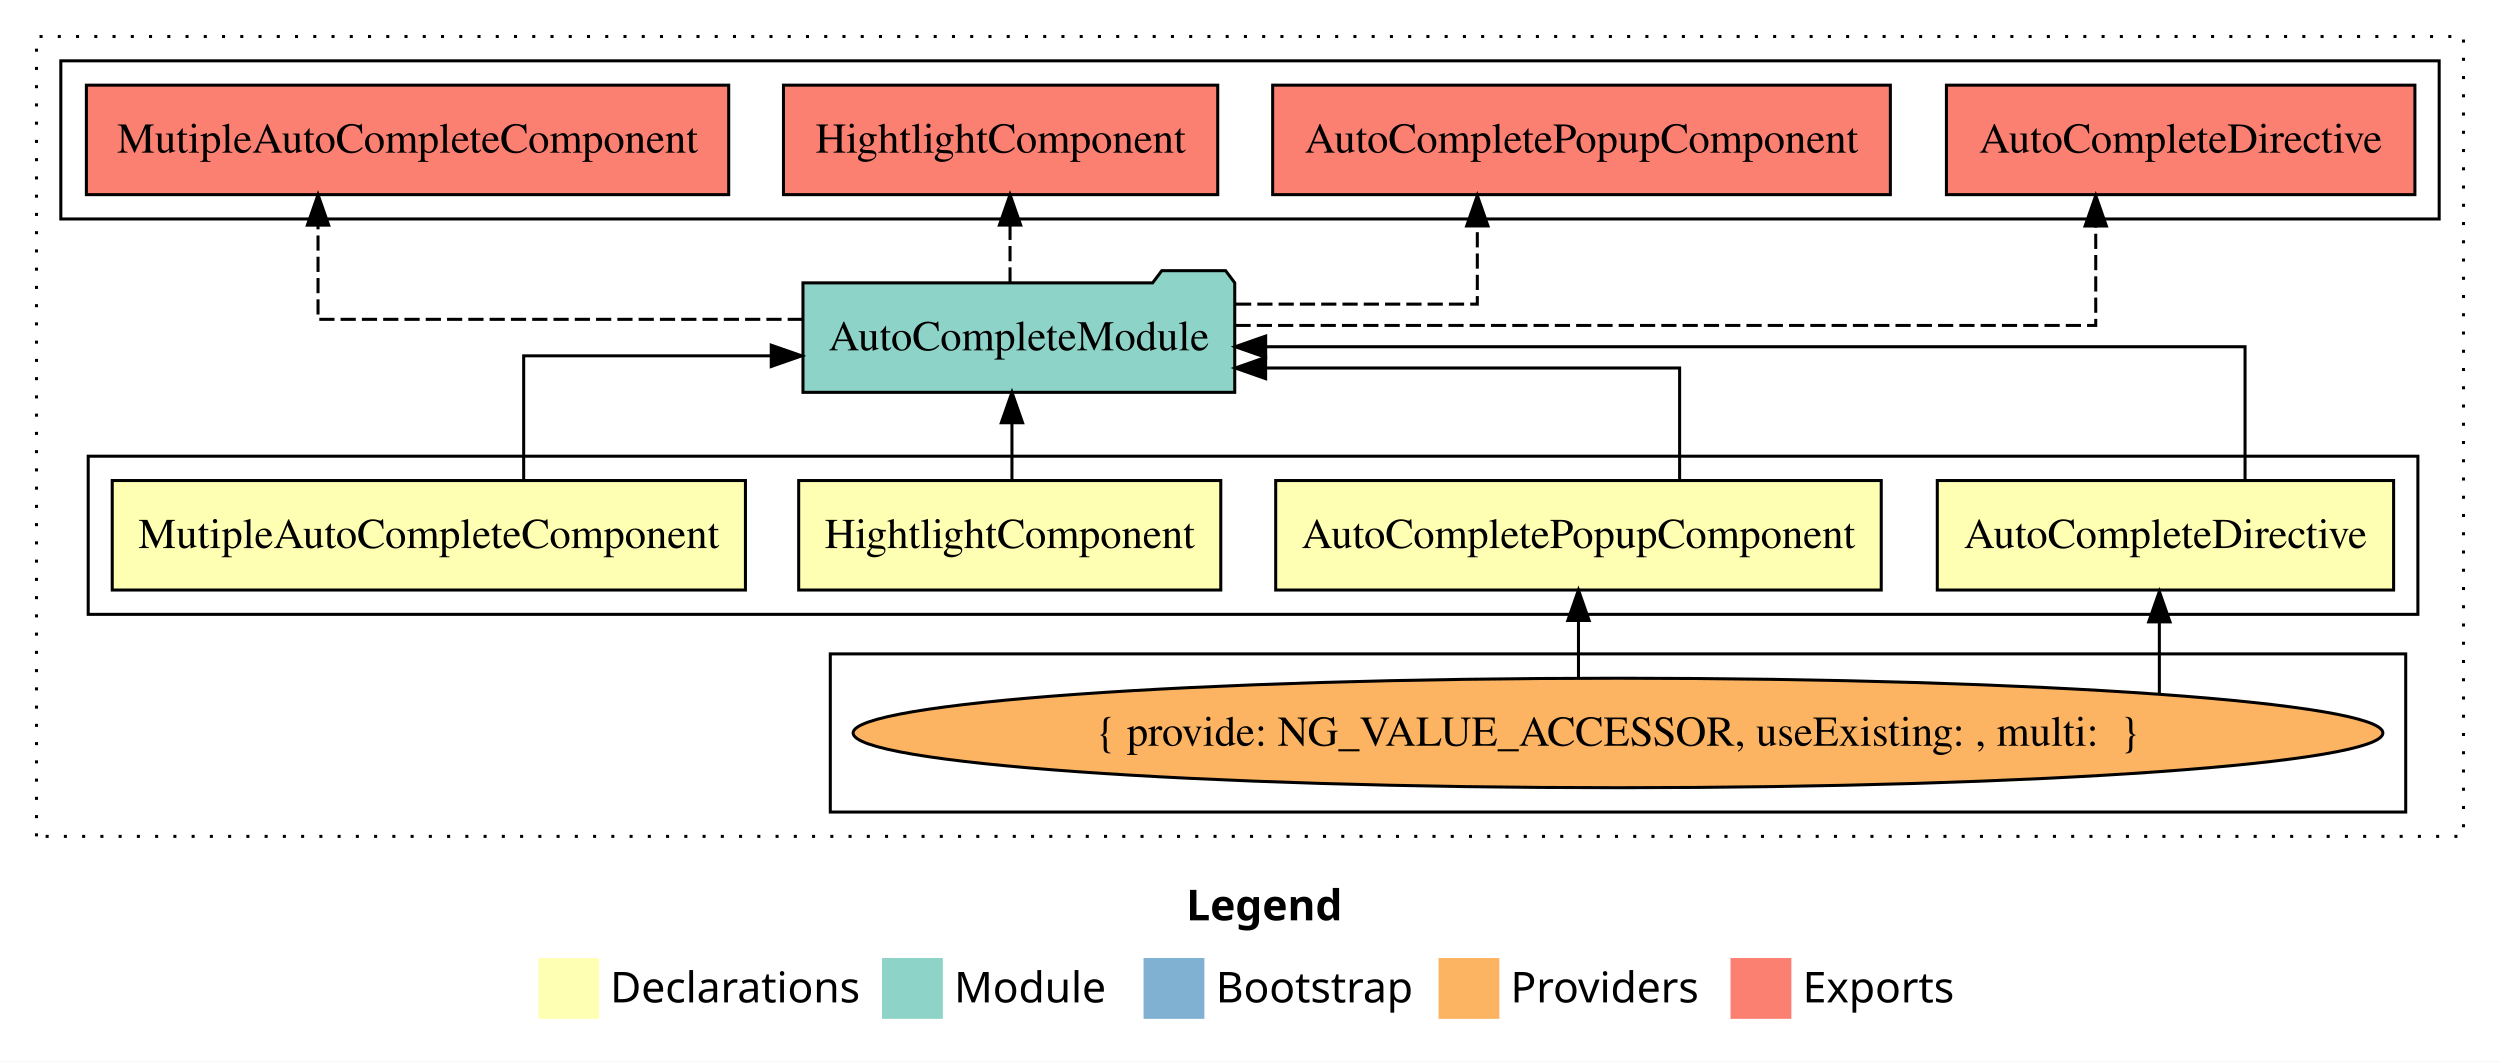
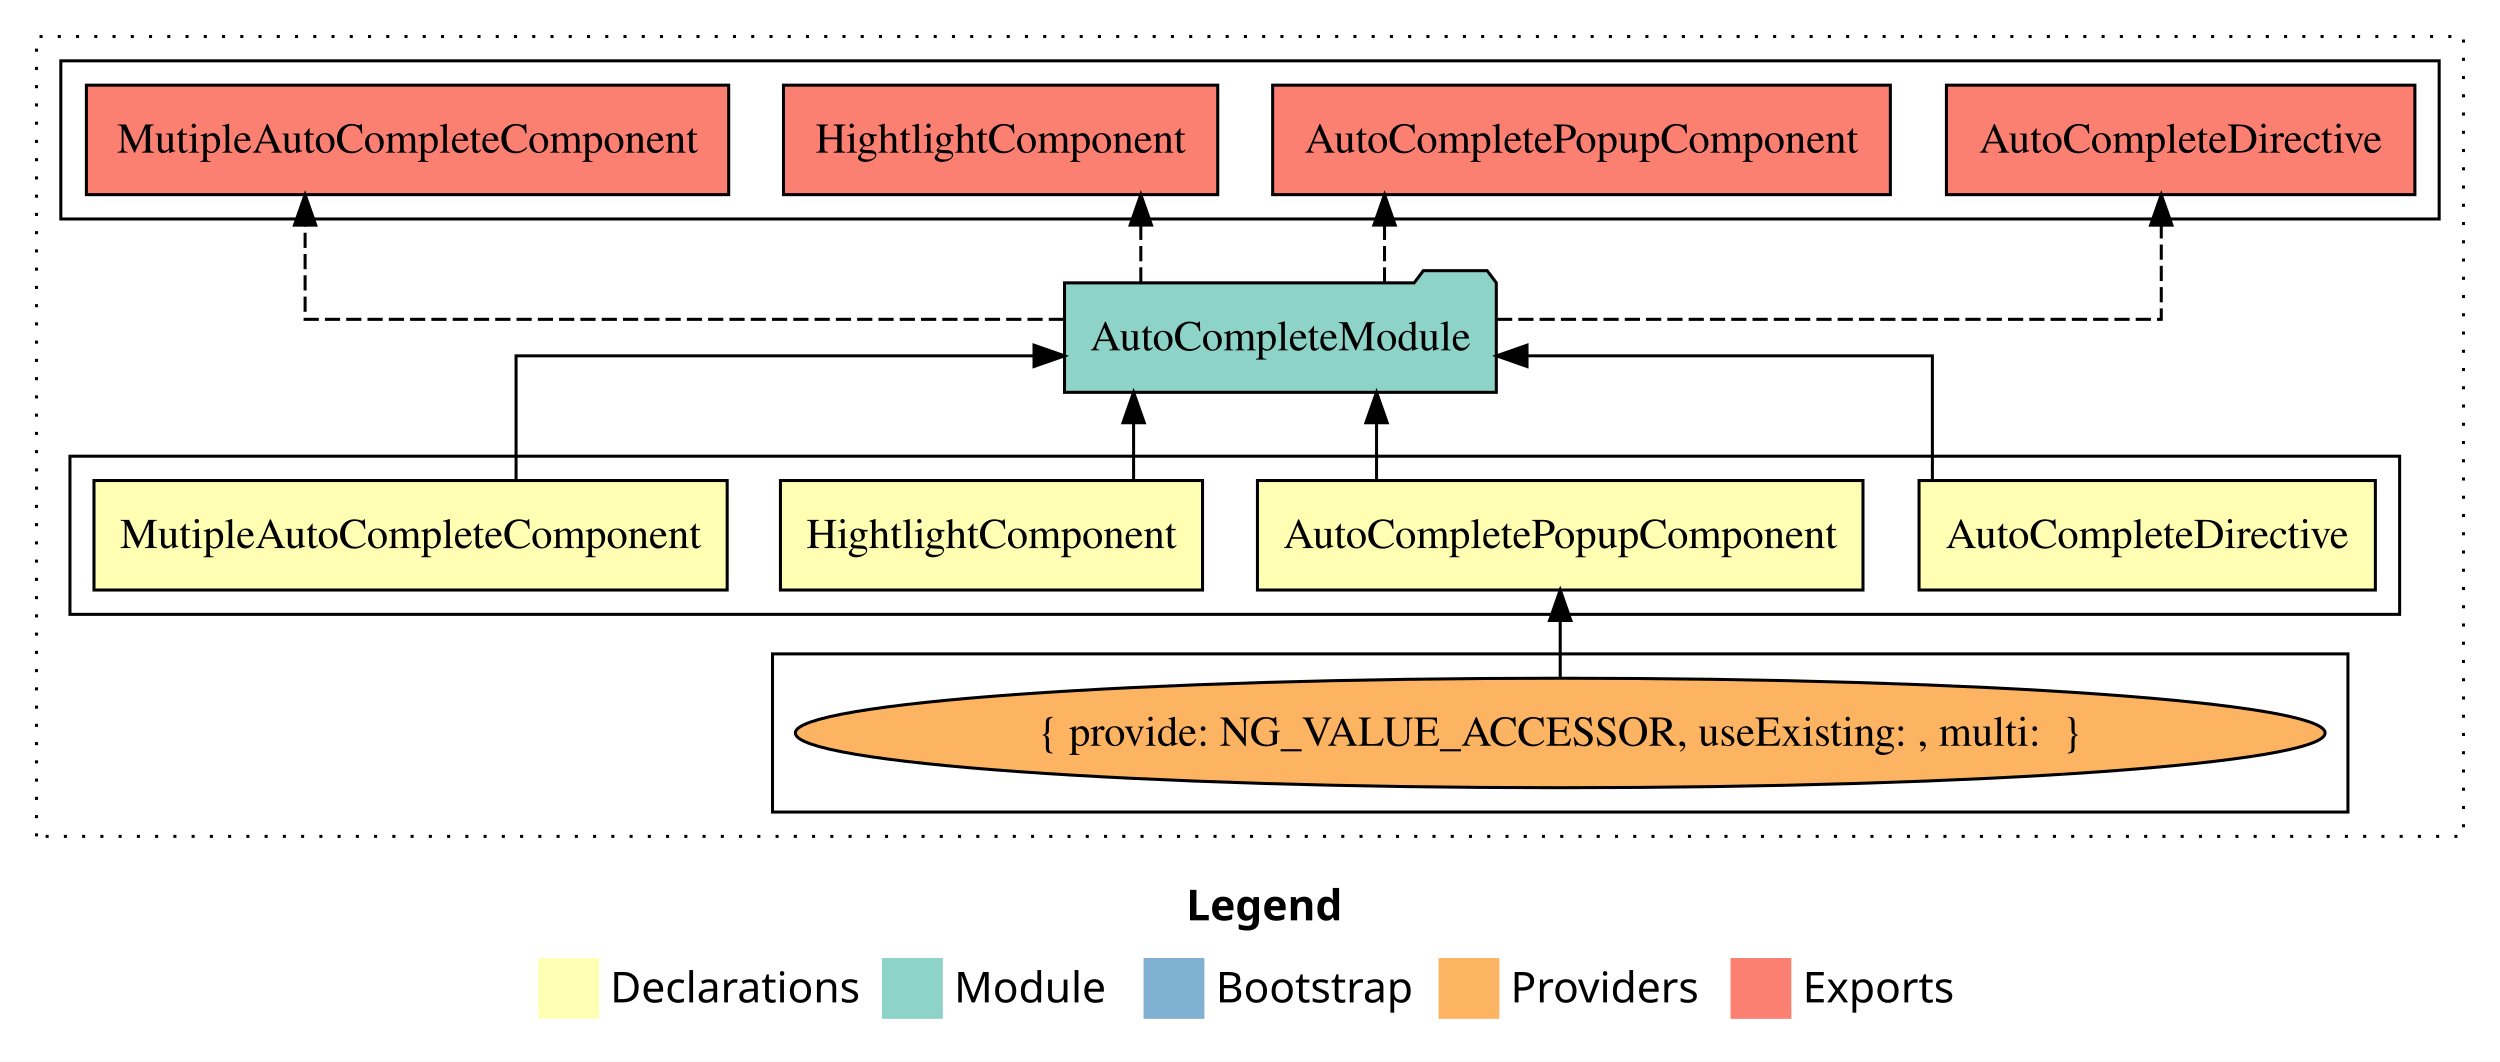
<svg xmlns="http://www.w3.org/2000/svg" width="822pt" height="349pt" viewBox="0.00 0.00 822.00 349.00">
  <g id="graph0" class="graph" transform="scale(1 1) rotate(0) translate(4 345)">
    <polygon fill="#ffffff" stroke="transparent" points="-4,4 -4,-345 818,-345 818,4 -4,4" />
    <text text-anchor="start" x="386.009" y="-42.4" font-family="sans-serif" font-weight="bold" font-size="14.00" fill="#000000">Legend</text>
    <polygon fill="#ffffb3" stroke="transparent" points="173,-10 173,-30 193,-30 193,-10 173,-10" />
    <text text-anchor="start" x="196.629" y="-15.4" font-family="sans-serif" font-size="14.00" fill="#000000">  Declarations</text>
    <polygon fill="#8dd3c7" stroke="transparent" points="286,-10 286,-30 306,-30 306,-10 286,-10" />
    <text text-anchor="start" x="309.725" y="-15.4" font-family="sans-serif" font-size="14.00" fill="#000000">  Module</text>
    <polygon fill="#80b1d3" stroke="transparent" points="372,-10 372,-30 392,-30 392,-10 372,-10" />
    <text text-anchor="start" x="395.781" y="-15.4" font-family="sans-serif" font-size="14.00" fill="#000000">  Bootstrap</text>
    <polygon fill="#fdb462" stroke="transparent" points="469,-10 469,-30 489,-30 489,-10 469,-10" />
    <text text-anchor="start" x="492.673" y="-15.4" font-family="sans-serif" font-size="14.00" fill="#000000">  Providers</text>
    <polygon fill="#fb8072" stroke="transparent" points="565,-10 565,-30 585,-30 585,-10 565,-10" />
    <text text-anchor="start" x="588.726" y="-15.4" font-family="sans-serif" font-size="14.00" fill="#000000">  Exports</text>
    <g id="clust1" class="cluster">
      <polygon fill="none" stroke="#000000" stroke-dasharray="1,5" points="8,-70 8,-333 806,-333 806,-70 8,-70" />
    </g>
    <g id="clust2" class="cluster">
-       <polygon fill="none" stroke="#000000" points="25,-143 25,-195 791,-195 791,-143 25,-143" />
+       <polygon fill="none" stroke="#000000" points="19,-143 19,-195 785,-195 785,-143 19,-143" />
    </g>
-     <g id="clust3" class="cluster">
-       <polygon fill="none" stroke="#000000" points="269,-78 269,-130 787,-130 787,-78 269,-78" />
+     <g id="clust4" class="cluster">
+       <polygon fill="none" stroke="#000000" points="250,-78 250,-130 768,-130 768,-78 250,-78" />
    </g>
    <g id="clust8" class="cluster">
      <polygon fill="none" stroke="#000000" points="16,-273 16,-325 798,-325 798,-273 16,-273" />
    </g>
    <g id="node1" class="node">
-       <polygon fill="#ffffb3" stroke="#000000" points="783.018,-187 632.982,-187 632.982,-151 783.018,-151 783.018,-187" />
-       <text text-anchor="middle" x="708" y="-164.8" font-family="Times,serif" font-size="14.00" fill="#000000">AutoCompleteDirective</text>
+       <polygon fill="#ffffb3" stroke="#000000" points="777.018,-187 626.982,-187 626.982,-151 777.018,-151 777.018,-187" />
+       <text text-anchor="middle" x="702" y="-164.8" font-family="Times,serif" font-size="14.00" fill="#000000">AutoCompleteDirective</text>
    </g>
    <g id="node5" class="node">
-       <polygon fill="#8dd3c7" stroke="#000000" points="401.985,-252 398.985,-256 377.985,-256 374.985,-252 260.015,-252 260.015,-216 401.985,-216 401.985,-252" />
-       <text text-anchor="middle" x="331" y="-229.8" font-family="Times,serif" font-size="14.00" fill="#000000">AutoCompleteModule</text>
+       <polygon fill="#8dd3c7" stroke="#000000" points="487.985,-252 484.985,-256 463.985,-256 460.985,-252 346.015,-252 346.015,-216 487.985,-216 487.985,-252" />
+       <text text-anchor="middle" x="417" y="-229.8" font-family="Times,serif" font-size="14.00" fill="#000000">AutoCompleteModule</text>
    </g>
    <g id="edge1" class="edge">
-       <path fill="none" stroke="#000000" d="M734.17,-187.267C734.17,-205.555 734.17,-231 734.17,-231 734.17,-231 412.151,-231 412.151,-231" />
-       <polygon fill="#000000" stroke="#000000" points="412.151,-227.5 402.151,-231 412.151,-234.5 412.151,-227.5" />
+       <path fill="none" stroke="#000000" d="M631.366,-187.023C631.366,-204.373 631.366,-228 631.366,-228 631.366,-228 498.083,-228 498.083,-228" />
+       <polygon fill="#000000" stroke="#000000" points="498.083,-224.5 488.083,-228 498.083,-231.5 498.083,-224.5" />
    </g>
    <g id="node2" class="node">
-       <polygon fill="#ffffb3" stroke="#000000" points="614.55,-187 415.45,-187 415.45,-151 614.55,-151 614.55,-187" />
-       <text text-anchor="middle" x="515" y="-164.8" font-family="Times,serif" font-size="14.00" fill="#000000">AutoCompletePopupComponent</text>
+       <polygon fill="#ffffb3" stroke="#000000" points="608.55,-187 409.45,-187 409.45,-151 608.55,-151 608.55,-187" />
+       <text text-anchor="middle" x="509" y="-164.8" font-family="Times,serif" font-size="14.00" fill="#000000">AutoCompletePopupComponent</text>
    </g>
-     <g id="edge3" class="edge">
-       <path fill="none" stroke="#000000" d="M548.258,-187.009C548.258,-203.049 548.258,-224 548.258,-224 548.258,-224 412.139,-224 412.139,-224" />
-       <polygon fill="#000000" stroke="#000000" points="412.139,-220.5 402.139,-224 412.139,-227.5 412.139,-220.5" />
+     <g id="edge2" class="edge">
+       <path fill="none" stroke="#000000" d="M448.609,-187.106C448.609,-187.106 448.609,-205.991 448.609,-205.991" />
+       <polygon fill="#000000" stroke="#000000" points="445.109,-205.991 448.609,-215.991 452.109,-205.991 445.109,-205.991" />
    </g>
    <g id="node3" class="node">
-       <polygon fill="#ffffb3" stroke="#000000" points="397.392,-187 258.608,-187 258.608,-151 397.392,-151 397.392,-187" />
-       <text text-anchor="middle" x="328" y="-164.8" font-family="Times,serif" font-size="14.00" fill="#000000">HightlightComponent</text>
+       <polygon fill="#ffffb3" stroke="#000000" points="391.392,-187 252.608,-187 252.608,-151 391.392,-151 391.392,-187" />
+       <text text-anchor="middle" x="322" y="-164.8" font-family="Times,serif" font-size="14.00" fill="#000000">HightlightComponent</text>
+     </g>
+     <g id="edge4" class="edge">
+       <path fill="none" stroke="#000000" d="M368.727,-187.106C368.727,-187.106 368.727,-205.991 368.727,-205.991" />
+       <polygon fill="#000000" stroke="#000000" points="365.227,-205.991 368.727,-215.991 372.227,-205.991 365.227,-205.991" />
+     </g>
+     <g id="node4" class="node">
+       <polygon fill="#ffffb3" stroke="#000000" points="235.098,-187 26.902,-187 26.902,-151 235.098,-151 235.098,-187" />
+       <text text-anchor="middle" x="131" y="-164.8" font-family="Times,serif" font-size="14.00" fill="#000000">MutipleAutoCompleteComponent</text>
    </g>
    <g id="edge5" class="edge">
-       <path fill="none" stroke="#000000" d="M328.727,-187.106C328.727,-187.106 328.727,-205.991 328.727,-205.991" />
-       <polygon fill="#000000" stroke="#000000" points="325.227,-205.991 328.727,-215.991 332.227,-205.991 325.227,-205.991" />
-     </g>
-     <g id="node4" class="node">
-       <polygon fill="#ffffb3" stroke="#000000" points="241.098,-187 32.902,-187 32.902,-151 241.098,-151 241.098,-187" />
-       <text text-anchor="middle" x="137" y="-164.8" font-family="Times,serif" font-size="14.00" fill="#000000">MutipleAutoCompleteComponent</text>
-     </g>
-     <g id="edge6" class="edge">
-       <path fill="none" stroke="#000000" d="M168.183,-187.023C168.183,-204.373 168.183,-228 168.183,-228 168.183,-228 249.586,-228 249.586,-228" />
-       <polygon fill="#000000" stroke="#000000" points="249.586,-231.5 259.586,-228 249.586,-224.5 249.586,-231.5" />
+       <path fill="none" stroke="#000000" d="M165.683,-187.023C165.683,-204.373 165.683,-228 165.683,-228 165.683,-228 335.99,-228 335.99,-228" />
+       <polygon fill="#000000" stroke="#000000" points="335.99,-231.5 345.99,-228 335.99,-224.5 335.99,-231.5" />
    </g>
    <g id="node7" class="node">
      <polygon fill="#fb8072" stroke="#000000" points="790.018,-317 635.982,-317 635.982,-281 790.018,-281 790.018,-317" />
      <text text-anchor="middle" x="713" y="-294.8" font-family="Times,serif" font-size="14.00" fill="#000000">AutoCompleteDirective </text>
    </g>
-     <g id="edge7" class="edge">
-       <path fill="none" stroke="#000000" stroke-dasharray="5,2" d="M402.228,-238C505.625,-238 685.08,-238 685.08,-238 685.08,-238 685.08,-270.698 685.08,-270.698" />
-       <polygon fill="#000000" stroke="#000000" points="681.581,-270.698 685.08,-280.698 688.581,-270.698 681.581,-270.698" />
+     <g id="edge6" class="edge">
+       <path fill="none" stroke="#000000" stroke-dasharray="5,2" d="M488.221,-240C573.976,-240 706.625,-240 706.625,-240 706.625,-240 706.625,-270.978 706.625,-270.978" />
+       <polygon fill="#000000" stroke="#000000" points="703.125,-270.977 706.625,-280.978 710.125,-270.978 703.125,-270.977" />
    </g>
    <g id="node8" class="node">
      <polygon fill="#fb8072" stroke="#000000" points="617.55,-317 414.45,-317 414.45,-281 617.55,-281 617.55,-317" />
      <text text-anchor="middle" x="516" y="-294.8" font-family="Times,serif" font-size="14.00" fill="#000000">AutoCompletePopupComponent </text>
    </g>
-     <g id="edge8" class="edge">
-       <path fill="none" stroke="#000000" stroke-dasharray="5,2" d="M402.398,-245C441.36,-245 481.742,-245 481.742,-245 481.742,-245 481.742,-270.718 481.742,-270.718" />
-       <polygon fill="#000000" stroke="#000000" points="478.242,-270.718 481.742,-280.718 485.242,-270.718 478.242,-270.718" />
+     <g id="edge7" class="edge">
+       <path fill="none" stroke="#000000" stroke-dasharray="5,2" d="M451.234,-252.106C451.234,-252.106 451.234,-270.991 451.234,-270.991" />
+       <polygon fill="#000000" stroke="#000000" points="447.734,-270.991 451.234,-280.991 454.734,-270.991 447.734,-270.991" />
    </g>
    <g id="node9" class="node">
      <polygon fill="#fb8072" stroke="#000000" points="396.392,-317 253.607,-317 253.607,-281 396.392,-281 396.392,-317" />
      <text text-anchor="middle" x="325" y="-294.8" font-family="Times,serif" font-size="14.00" fill="#000000">HightlightComponent </text>
    </g>
-     <g id="edge9" class="edge">
-       <path fill="none" stroke="#000000" stroke-dasharray="5,2" d="M328.102,-252.106C328.102,-252.106 328.102,-270.991 328.102,-270.991" />
-       <polygon fill="#000000" stroke="#000000" points="324.602,-270.991 328.102,-280.991 331.602,-270.991 324.602,-270.991" />
+     <g id="edge8" class="edge">
+       <path fill="none" stroke="#000000" stroke-dasharray="5,2" d="M371.102,-252.106C371.102,-252.106 371.102,-270.991 371.102,-270.991" />
+       <polygon fill="#000000" stroke="#000000" points="367.602,-270.991 371.102,-280.991 374.602,-270.991 367.602,-270.991" />
    </g>
    <g id="node10" class="node">
      <polygon fill="#fb8072" stroke="#000000" points="235.599,-317 24.401,-317 24.401,-281 235.599,-281 235.599,-317" />
      <text text-anchor="middle" x="130" y="-294.8" font-family="Times,serif" font-size="14.00" fill="#000000">MutipleAutoCompleteComponent </text>
    </g>
-     <g id="edge10" class="edge">
-       <path fill="none" stroke="#000000" stroke-dasharray="5,2" d="M259.982,-240C192.275,-240 100.567,-240 100.567,-240 100.567,-240 100.567,-270.978 100.567,-270.978" />
-       <polygon fill="#000000" stroke="#000000" points="97.067,-270.977 100.567,-280.978 104.067,-270.978 97.067,-270.977" />
+     <g id="edge9" class="edge">
+       <path fill="none" stroke="#000000" stroke-dasharray="5,2" d="M345.83,-240C251.354,-240 96.317,-240 96.317,-240 96.317,-240 96.317,-270.978 96.317,-270.978" />
+       <polygon fill="#000000" stroke="#000000" points="92.817,-270.978 96.317,-280.978 99.817,-270.977 92.817,-270.978" />
    </g>
    <g id="node6" class="node">
-       <ellipse fill="#fdb462" stroke="#000000" cx="528" cy="-104" rx="251.499" ry="18" />
-       <text text-anchor="middle" x="528" y="-99.8" font-family="Times,serif" font-size="14.00" fill="#000000">{ provide: NG_VALUE_ACCESSOR, useExisting: , multi:  }</text>
+       <ellipse fill="#fdb462" stroke="#000000" cx="509" cy="-104" rx="251.499" ry="18" />
+       <text text-anchor="middle" x="509" y="-99.8" font-family="Times,serif" font-size="14.00" fill="#000000">{ provide: NG_VALUE_ACCESSOR, useExisting: , multi:  }</text>
    </g>
-     <g id="edge2" class="edge">
-       <path fill="none" stroke="#000000" d="M705.995,-116.842C705.995,-116.842 705.995,-140.523 705.995,-140.523" />
-       <polygon fill="#000000" stroke="#000000" points="702.495,-140.523 705.995,-150.523 709.495,-140.523 702.495,-140.523" />
-     </g>
-     <g id="edge4" class="edge">
-       <path fill="none" stroke="#000000" d="M515,-122.106C515,-122.106 515,-140.991 515,-140.991" />
-       <polygon fill="#000000" stroke="#000000" points="511.5,-140.991 515,-150.991 518.5,-140.991 511.5,-140.991" />
+     <g id="edge3" class="edge">
+       <path fill="none" stroke="#000000" d="M509,-122.106C509,-122.106 509,-140.991 509,-140.991" />
+       <polygon fill="#000000" stroke="#000000" points="505.5,-140.991 509,-150.991 512.5,-140.991 505.5,-140.991" />
    </g>
  </g>
</svg>
